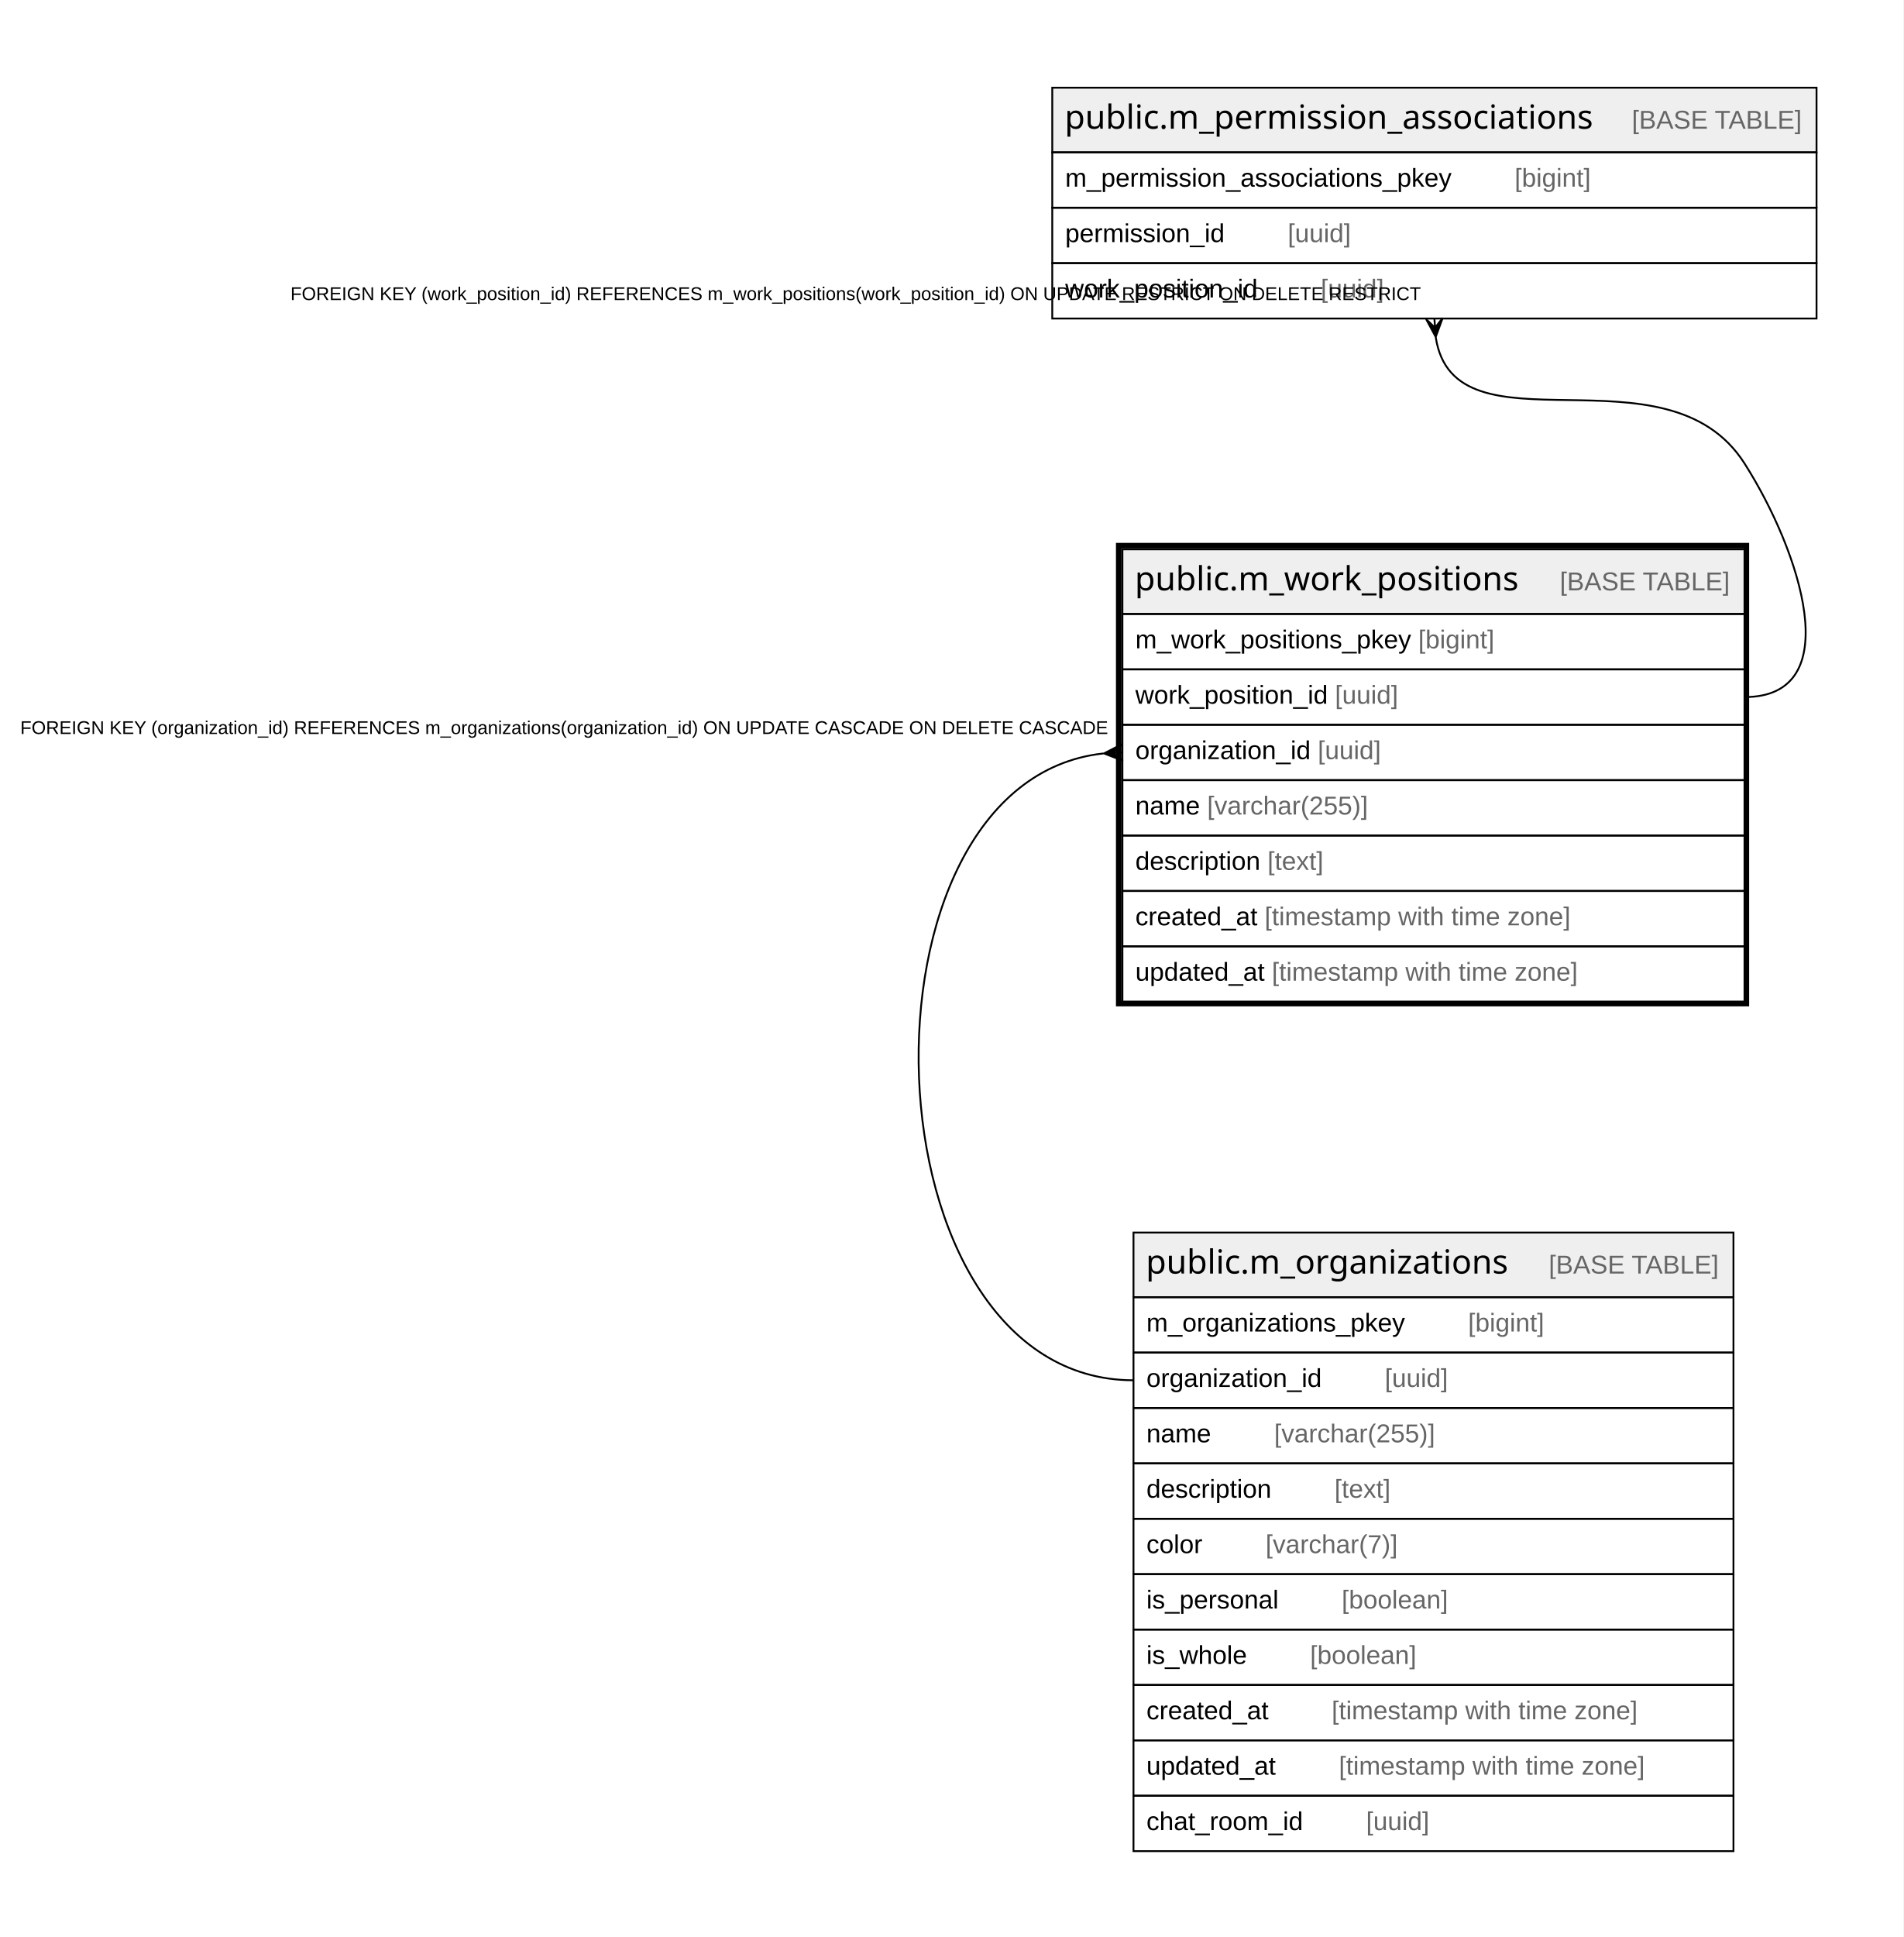
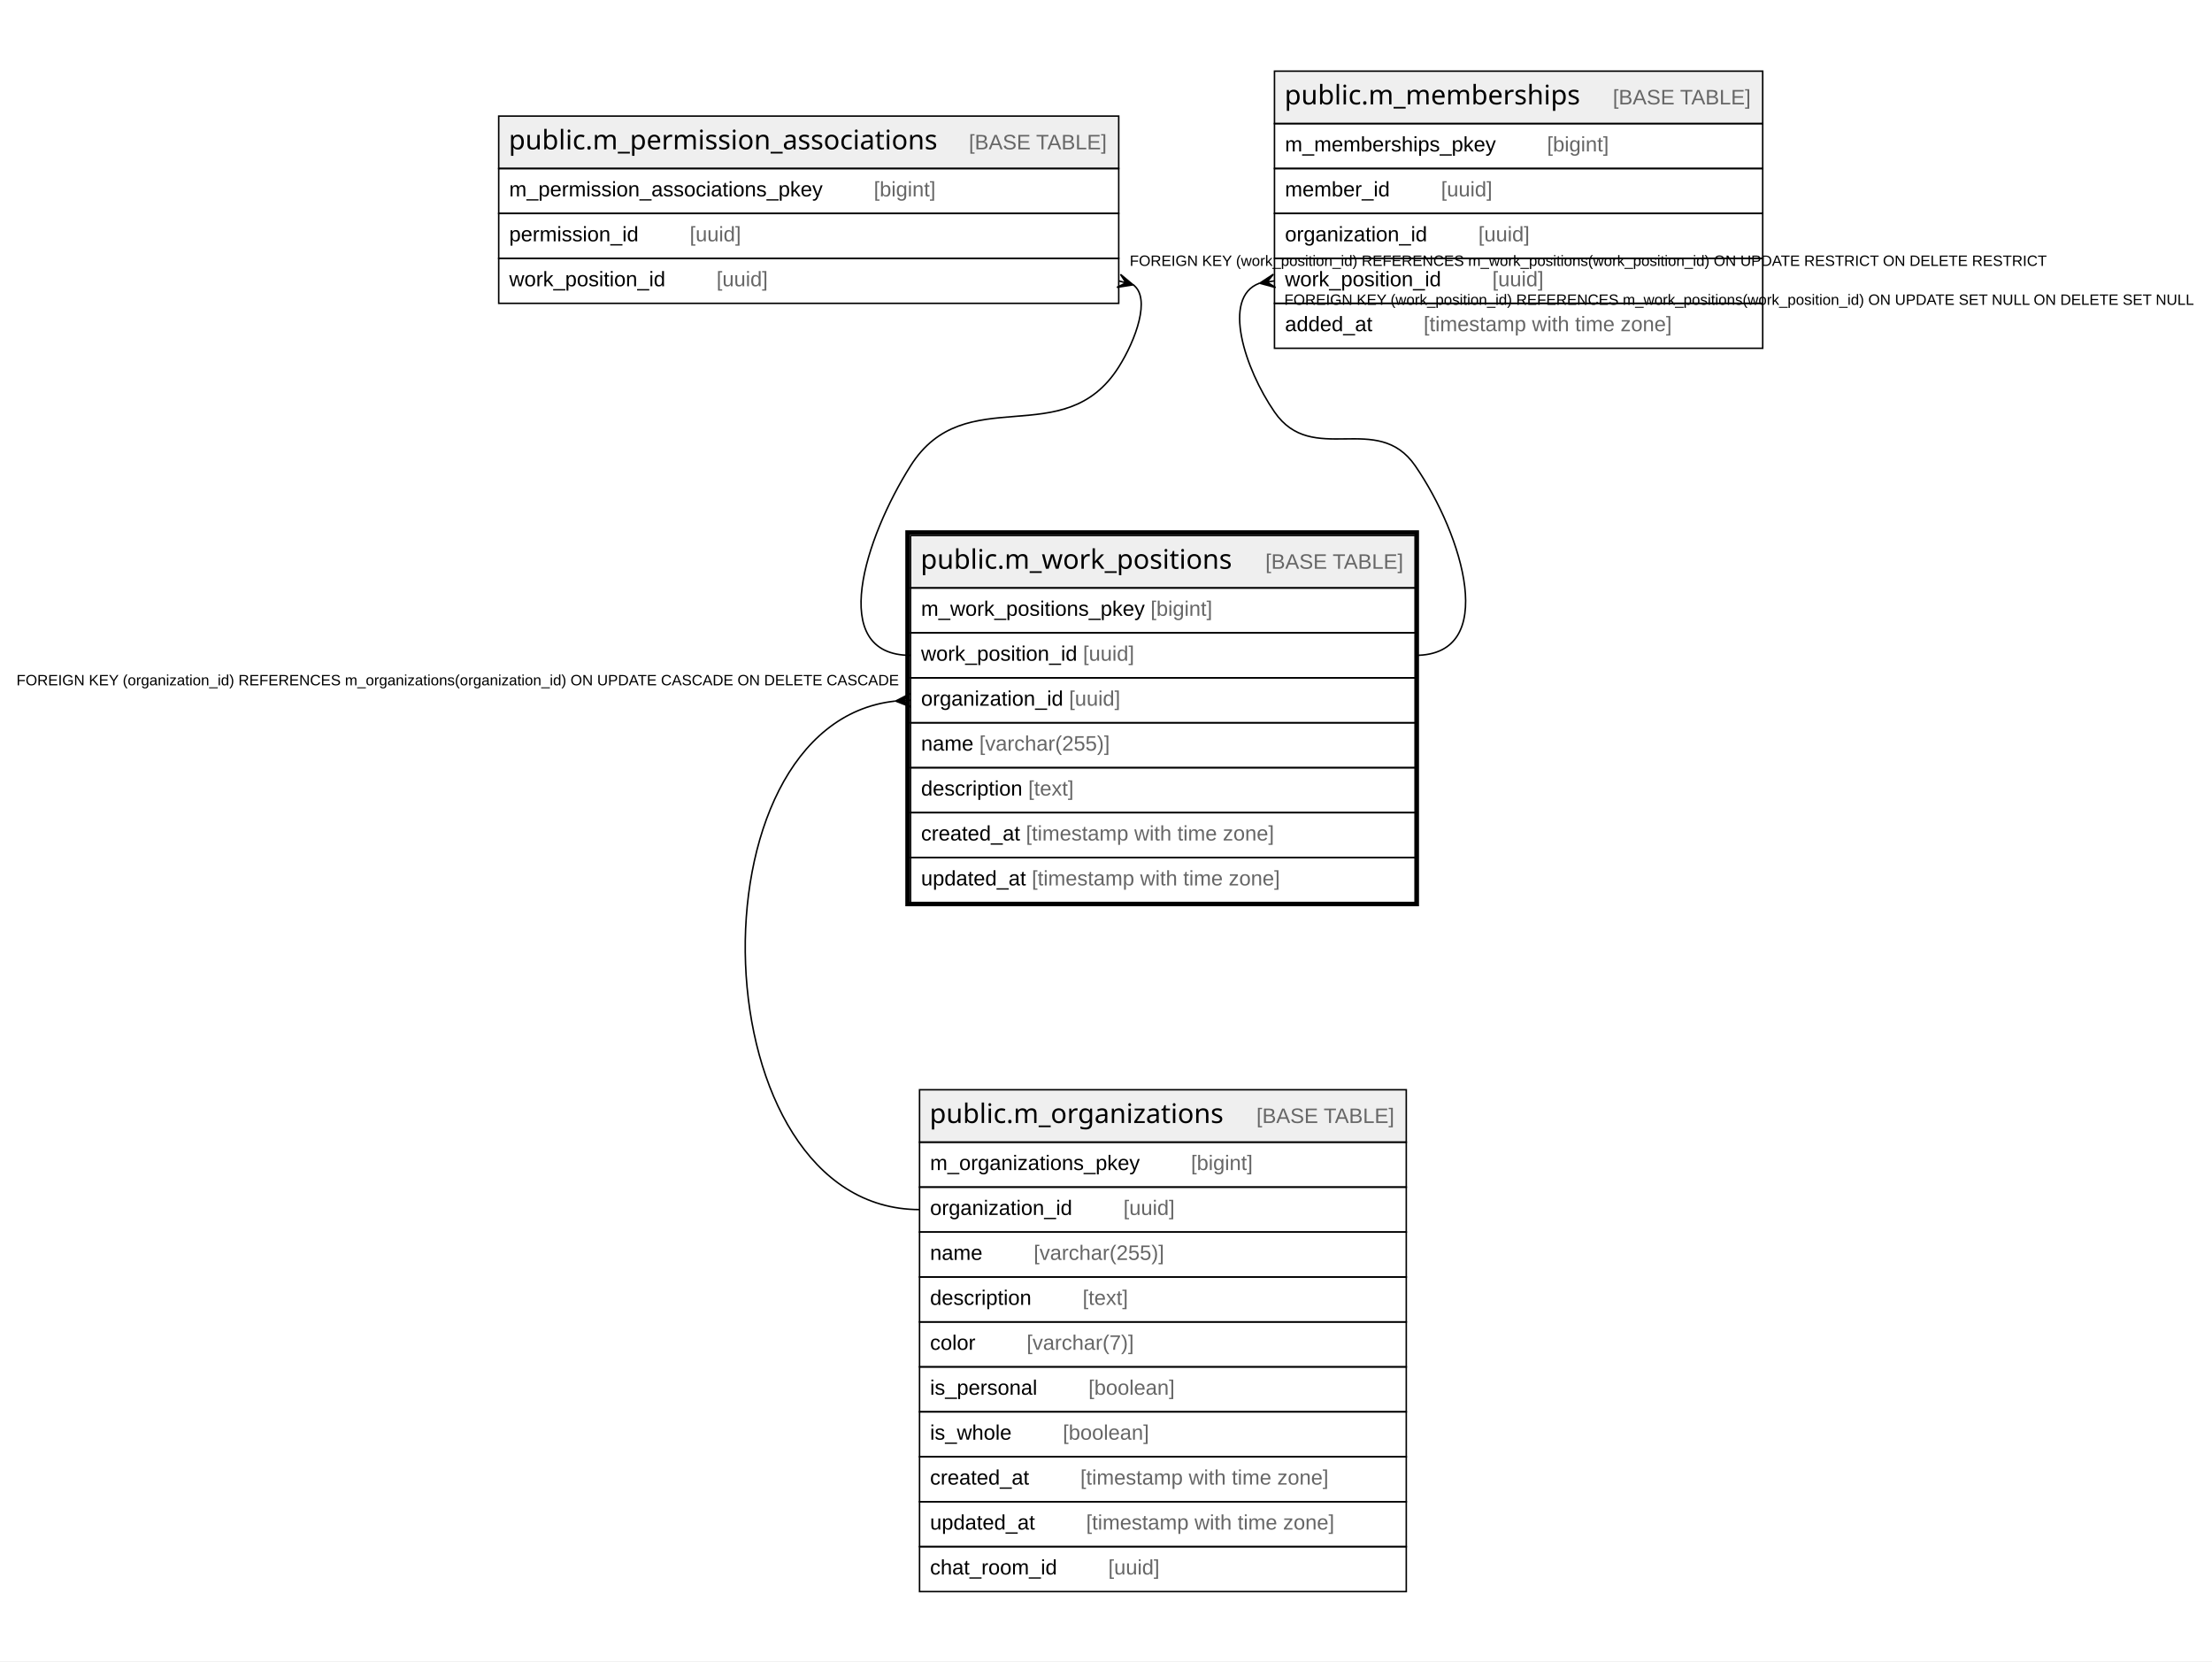
- <svg xmlns="http://www.w3.org/2000/svg" width="1031pt" height="1049pt" viewBox="0.00 0.00 1031.00 1049.00">
-   <g id="graph0" class="graph" transform="scale(1 1) rotate(0) translate(4 1045)">
-     <polygon fill="#ffffff" stroke="transparent" points="-4,4 -4,-1045 1027,-1045 1027,4 -4,4" />
+ <svg xmlns="http://www.w3.org/2000/svg" width="1477pt" height="1109pt" viewBox="0.00 0.00 1477.00 1109.00">
+   <g id="graph0" class="graph" transform="scale(1 1) rotate(0) translate(4 1105)">
+     <polygon fill="#ffffff" stroke="transparent" points="-4,4 -4,-1105 1473,-1105 1473,4 -4,4" />
    <g id="node1" class="node">
      <polygon fill="#efefef" stroke="transparent" points="604,-712.5 604,-747.5 941,-747.5 941,-712.5 604,-712.5" />
      <polygon fill="none" stroke="#000000" points="604,-712.5 604,-747.5 941,-747.5 941,-712.5 604,-712.5" />
      <text text-anchor="start" x="610.705" y="-725.3" font-family="Arial Bold" font-size="18.00" fill="#000000">public.m_work_positions</text>
      <text text-anchor="start" x="806.727" y="-725.3" font-family="Arial" font-size="14.00" fill="#000000">    </text>
      <text text-anchor="start" x="840.932" y="-725.3" font-family="Arial" font-size="14.00" fill="#666666">[BASE TABLE]</text>
      <polygon fill="none" stroke="#000000" points="604,-682.5 604,-712.5 941,-712.5 941,-682.5 604,-682.5" />
      <text text-anchor="start" x="611" y="-693.9" font-family="Arial" font-size="14.00" fill="#000000">m_work_positions_pkey </text>
      <text text-anchor="start" x="764.248" y="-693.9" font-family="Arial" font-size="14.00" fill="#666666">[bigint]</text>
      <polygon fill="none" stroke="#000000" points="604,-652.5 604,-682.5 941,-682.5 941,-652.5 604,-652.5" />
      <text text-anchor="start" x="611" y="-663.9" font-family="Arial" font-size="14.00" fill="#000000">work_position_id </text>
      <text text-anchor="start" x="719.129" y="-663.9" font-family="Arial" font-size="14.00" fill="#666666">[uuid]</text>
      <polygon fill="none" stroke="#000000" points="604,-622.5 604,-652.5 941,-652.5 941,-622.5 604,-622.5" />
      <text text-anchor="start" x="611" y="-633.9" font-family="Arial" font-size="14.00" fill="#000000">organization_id </text>
      <text text-anchor="start" x="709.805" y="-633.9" font-family="Arial" font-size="14.00" fill="#666666">[uuid]</text>
      <polygon fill="none" stroke="#000000" points="604,-592.5 604,-622.5 941,-622.5 941,-592.5 604,-592.5" />
      <text text-anchor="start" x="611" y="-603.9" font-family="Arial" font-size="14.00" fill="#000000">name </text>
      <text text-anchor="start" x="649.899" y="-603.9" font-family="Arial" font-size="14.00" fill="#666666">[varchar(255)]</text>
      <polygon fill="none" stroke="#000000" points="604,-562.5 604,-592.5 941,-592.5 941,-562.5 604,-562.5" />
      <text text-anchor="start" x="611" y="-573.9" font-family="Arial" font-size="14.00" fill="#000000">description </text>
      <text text-anchor="start" x="682.568" y="-573.9" font-family="Arial" font-size="14.00" fill="#666666">[text]</text>
      <polygon fill="none" stroke="#000000" points="604,-532.5 604,-562.5 941,-562.5 941,-532.5 604,-532.5" />
      <text text-anchor="start" x="611" y="-543.9" font-family="Arial" font-size="14.00" fill="#000000">created_at </text>
      <text text-anchor="start" x="681.028" y="-543.9" font-family="Arial" font-size="14.00" fill="#666666">[timestamp with time zone]</text>
      <polygon fill="none" stroke="#000000" points="604,-502.5 604,-532.5 941,-532.5 941,-502.5 604,-502.5" />
      <text text-anchor="start" x="611" y="-513.9" font-family="Arial" font-size="14.00" fill="#000000">updated_at </text>
      <text text-anchor="start" x="684.933" y="-513.9" font-family="Arial" font-size="14.00" fill="#666666">[timestamp with time zone]</text>
      <polygon fill="none" stroke="#000000" stroke-width="3" points="602,-501.5 602,-749.5 942,-749.5 942,-501.5 602,-501.5" />
    </g>
-     <g id="node3" class="node">
+     <g id="node4" class="node">
      <polygon fill="#efefef" stroke="transparent" points="610,-342.5 610,-377.5 935,-377.5 935,-342.5 610,-342.5" />
      <polygon fill="none" stroke="#000000" points="610,-342.5 610,-377.5 935,-377.5 935,-342.5 610,-342.5" />
      <text text-anchor="start" x="616.699" y="-355.3" font-family="Arial Bold" font-size="18.00" fill="#000000">public.m_organizations</text>
      <text text-anchor="start" x="800.733" y="-355.3" font-family="Arial" font-size="14.00" fill="#000000">    </text>
      <text text-anchor="start" x="834.938" y="-355.3" font-family="Arial" font-size="14.00" fill="#666666">[BASE TABLE]</text>
      <polygon fill="none" stroke="#000000" points="610,-312.5 610,-342.5 935,-342.5 935,-312.5 610,-312.5" />
      <text text-anchor="start" x="617" y="-323.9" font-family="Arial" font-size="14.00" fill="#000000">m_organizations_pkey    </text>
      <text text-anchor="start" x="791.238" y="-323.9" font-family="Arial" font-size="14.00" fill="#666666">[bigint]</text>
      <polygon fill="none" stroke="#000000" points="610,-282.5 610,-312.5 935,-312.5 935,-282.5 610,-282.5" />
      <text text-anchor="start" x="617" y="-293.9" font-family="Arial" font-size="14.00" fill="#000000">organization_id    </text>
      <text text-anchor="start" x="746.119" y="-293.9" font-family="Arial" font-size="14.00" fill="#666666">[uuid]</text>
      <polygon fill="none" stroke="#000000" points="610,-252.5 610,-282.5 935,-282.5 935,-252.5 610,-252.5" />
      <text text-anchor="start" x="617" y="-263.9" font-family="Arial" font-size="14.00" fill="#000000">name    </text>
      <text text-anchor="start" x="686.213" y="-263.9" font-family="Arial" font-size="14.00" fill="#666666">[varchar(255)]</text>
      <polygon fill="none" stroke="#000000" points="610,-222.5 610,-252.5 935,-252.5 935,-222.5 610,-222.5" />
      <text text-anchor="start" x="617" y="-233.9" font-family="Arial" font-size="14.00" fill="#000000">description    </text>
      <text text-anchor="start" x="718.882" y="-233.9" font-family="Arial" font-size="14.00" fill="#666666">[text]</text>
      <polygon fill="none" stroke="#000000" points="610,-192.5 610,-222.5 935,-222.5 935,-192.5 610,-192.5" />
      <text text-anchor="start" x="617" y="-203.9" font-family="Arial" font-size="14.00" fill="#000000">color    </text>
      <text text-anchor="start" x="681.537" y="-203.9" font-family="Arial" font-size="14.00" fill="#666666">[varchar(7)]</text>
      <polygon fill="none" stroke="#000000" points="610,-162.5 610,-192.5 935,-192.5 935,-162.5 610,-162.5" />
      <text text-anchor="start" x="617" y="-173.9" font-family="Arial" font-size="14.00" fill="#000000">is_personal    </text>
      <text text-anchor="start" x="722.774" y="-173.9" font-family="Arial" font-size="14.00" fill="#666666">[boolean]</text>
      <polygon fill="none" stroke="#000000" points="610,-132.5 610,-162.5 935,-162.5 935,-132.5 610,-132.5" />
      <text text-anchor="start" x="617" y="-143.9" font-family="Arial" font-size="14.00" fill="#000000">is_whole    </text>
      <text text-anchor="start" x="705.655" y="-143.9" font-family="Arial" font-size="14.00" fill="#666666">[boolean]</text>
      <polygon fill="none" stroke="#000000" points="610,-102.5 610,-132.5 935,-132.5 935,-102.5 610,-102.5" />
      <text text-anchor="start" x="617" y="-113.9" font-family="Arial" font-size="14.00" fill="#000000">created_at    </text>
      <text text-anchor="start" x="717.342" y="-113.9" font-family="Arial" font-size="14.00" fill="#666666">[timestamp with time zone]</text>
      <polygon fill="none" stroke="#000000" points="610,-72.5 610,-102.5 935,-102.5 935,-72.5 610,-72.5" />
      <text text-anchor="start" x="617" y="-83.9" font-family="Arial" font-size="14.00" fill="#000000">updated_at    </text>
      <text text-anchor="start" x="721.247" y="-83.9" font-family="Arial" font-size="14.00" fill="#666666">[timestamp with time zone]</text>
      <polygon fill="none" stroke="#000000" points="610,-42.5 610,-72.5 935,-72.5 935,-42.5 610,-42.5" />
      <text text-anchor="start" x="617" y="-53.9" font-family="Arial" font-size="14.00" fill="#000000">chat_room_id    </text>
      <text text-anchor="start" x="736.001" y="-53.9" font-family="Arial" font-size="14.00" fill="#666666">[uuid]</text>
    </g>
-     <g id="edge2" class="edge">
+     <g id="edge3" class="edge">
      <path fill="none" stroke="#000000" d="M593.632,-636.948C453.226,-621.749 462.408,-297.5 610,-297.5" />
      <polygon fill="#000000" stroke="#000000" points="594.014,-636.969 603.761,-641.994 599.007,-637.234 604,-637.5 604,-637.5 604,-637.5 599.007,-637.234 604.239,-633.006 594.014,-636.969 594.014,-636.969" />
      <text text-anchor="start" x="6.978" y="-647.5" font-family="Arial" font-size="10.00" fill="#000000">FOREIGN KEY (organization_id) REFERENCES m_organizations(organization_id) ON UPDATE CASCADE ON DELETE CASCADE</text>
    </g>
    <g id="node2" class="node">
-       <polygon fill="#efefef" stroke="transparent" points="566,-962.5 566,-997.5 980,-997.5 980,-962.5 566,-962.5" />
-       <polygon fill="none" stroke="#000000" points="566,-962.5 566,-997.5 980,-997.5 980,-962.5 566,-962.5" />
-       <text text-anchor="start" x="572.699" y="-975.3" font-family="Arial Bold" font-size="18.00" fill="#000000">public.m_permission_associations</text>
-       <text text-anchor="start" x="845.732" y="-975.3" font-family="Arial" font-size="14.00" fill="#000000">    </text>
-       <text text-anchor="start" x="879.937" y="-975.3" font-family="Arial" font-size="14.00" fill="#666666">[BASE TABLE]</text>
-       <polygon fill="none" stroke="#000000" points="566,-932.5 566,-962.5 980,-962.5 980,-932.5 566,-932.5" />
-       <text text-anchor="start" x="573" y="-943.9" font-family="Arial" font-size="14.00" fill="#000000">m_permission_associations_pkey    </text>
-       <text text-anchor="start" x="816.46" y="-943.9" font-family="Arial" font-size="14.00" fill="#666666">[bigint]</text>
-       <polygon fill="none" stroke="#000000" points="566,-902.5 566,-932.5 980,-932.5 980,-902.5 566,-902.5" />
-       <text text-anchor="start" x="573" y="-913.9" font-family="Arial" font-size="14.00" fill="#000000">permission_id    </text>
-       <text text-anchor="start" x="693.541" y="-913.9" font-family="Arial" font-size="14.00" fill="#666666">[uuid]</text>
-       <polygon fill="none" stroke="#000000" points="566,-872.5 566,-902.5 980,-902.5 980,-872.5 566,-872.5" />
-       <text text-anchor="start" x="573" y="-883.9" font-family="Arial" font-size="14.00" fill="#000000">work_position_id    </text>
-       <text text-anchor="start" x="711.443" y="-883.9" font-family="Arial" font-size="14.00" fill="#666666">[uuid]</text>
+       <polygon fill="#efefef" stroke="transparent" points="329,-992.5 329,-1027.5 743,-1027.5 743,-992.5 329,-992.5" />
+       <polygon fill="none" stroke="#000000" points="329,-992.5 329,-1027.5 743,-1027.5 743,-992.5 329,-992.5" />
+       <text text-anchor="start" x="335.7" y="-1005.3" font-family="Arial Bold" font-size="18.00" fill="#000000">public.m_permission_associations</text>
+       <text text-anchor="start" x="608.732" y="-1005.3" font-family="Arial" font-size="14.00" fill="#000000">    </text>
+       <text text-anchor="start" x="642.937" y="-1005.3" font-family="Arial" font-size="14.00" fill="#666666">[BASE TABLE]</text>
+       <polygon fill="none" stroke="#000000" points="329,-962.5 329,-992.5 743,-992.5 743,-962.5 329,-962.5" />
+       <text text-anchor="start" x="336" y="-973.9" font-family="Arial" font-size="14.00" fill="#000000">m_permission_associations_pkey    </text>
+       <text text-anchor="start" x="579.46" y="-973.9" font-family="Arial" font-size="14.00" fill="#666666">[bigint]</text>
+       <polygon fill="none" stroke="#000000" points="329,-932.5 329,-962.5 743,-962.5 743,-932.5 329,-932.5" />
+       <text text-anchor="start" x="336" y="-943.9" font-family="Arial" font-size="14.00" fill="#000000">permission_id    </text>
+       <text text-anchor="start" x="456.541" y="-943.9" font-family="Arial" font-size="14.00" fill="#666666">[uuid]</text>
+       <polygon fill="none" stroke="#000000" points="329,-902.5 329,-932.5 743,-932.5 743,-902.5 329,-902.5" />
+       <text text-anchor="start" x="336" y="-913.9" font-family="Arial" font-size="14.00" fill="#000000">work_position_id    </text>
+       <text text-anchor="start" x="474.443" y="-913.9" font-family="Arial" font-size="14.00" fill="#666666">[uuid]</text>
    </g>
    <g id="edge1" class="edge">
-       <path fill="none" stroke="#000000" d="M773.731,-862.31C783.957,-796.394 898.733,-860.403 941,-794 971.19,-746.571 997.222,-667.5 941,-667.5" />
-       <polygon fill="#000000" stroke="#000000" points="773.715,-862.526 768.511,-872.178 773.358,-867.513 773,-872.5 773,-872.5 773,-872.5 773.358,-867.513 777.489,-872.822 773.715,-862.526 773.715,-862.526" />
-       <text text-anchor="start" x="153.328" y="-882.5" font-family="Arial" font-size="10.00" fill="#000000">FOREIGN KEY (work_position_id) REFERENCES m_work_positions(work_position_id) ON UPDATE RESTRICT ON DELETE RESTRICT</text>
+       <path fill="none" stroke="#000000" d="M752.711,-914.823C764.604,-906.106 754.415,-878.057 743,-860 706.456,-802.194 640.544,-851.806 604,-794 573.957,-746.478 547.778,-667.5 604,-667.5" />
+       <polygon fill="#000000" stroke="#000000" points="752.64,-914.842 741.804,-913.162 747.82,-916.171 743,-917.5 743,-917.5 743,-917.5 747.82,-916.171 744.196,-921.838 752.64,-914.842 752.64,-914.842" />
+       <text text-anchor="start" x="750.328" y="-927.5" font-family="Arial" font-size="10.00" fill="#000000">FOREIGN KEY (work_position_id) REFERENCES m_work_positions(work_position_id) ON UPDATE RESTRICT ON DELETE RESTRICT</text>
+     </g>
+     <g id="node3" class="node">
+       <polygon fill="#efefef" stroke="transparent" points="847,-1022.5 847,-1057.5 1173,-1057.5 1173,-1022.5 847,-1022.5" />
+       <polygon fill="none" stroke="#000000" points="847,-1022.5 847,-1057.5 1173,-1057.5 1173,-1022.5 847,-1022.5" />
+       <text text-anchor="start" x="853.711" y="-1035.3" font-family="Arial Bold" font-size="18.00" fill="#000000">public.m_memberships</text>
+       <text text-anchor="start" x="1038.721" y="-1035.3" font-family="Arial" font-size="14.00" fill="#000000">    </text>
+       <text text-anchor="start" x="1072.926" y="-1035.3" font-family="Arial" font-size="14.00" fill="#666666">[BASE TABLE]</text>
+       <polygon fill="none" stroke="#000000" points="847,-992.5 847,-1022.5 1173,-1022.5 1173,-992.5 847,-992.5" />
+       <text text-anchor="start" x="854" y="-1003.9" font-family="Arial" font-size="14.00" fill="#000000">m_memberships_pkey    </text>
+       <text text-anchor="start" x="1028.997" y="-1003.9" font-family="Arial" font-size="14.00" fill="#666666">[bigint]</text>
+       <polygon fill="none" stroke="#000000" points="847,-962.5 847,-992.5 1173,-992.5 1173,-962.5 847,-962.5" />
+       <text text-anchor="start" x="854" y="-973.9" font-family="Arial" font-size="14.00" fill="#000000">member_id    </text>
+       <text text-anchor="start" x="958.206" y="-973.9" font-family="Arial" font-size="14.00" fill="#666666">[uuid]</text>
+       <polygon fill="none" stroke="#000000" points="847,-932.5 847,-962.5 1173,-962.5 1173,-932.5 847,-932.5" />
+       <text text-anchor="start" x="854" y="-943.9" font-family="Arial" font-size="14.00" fill="#000000">organization_id    </text>
+       <text text-anchor="start" x="983.119" y="-943.9" font-family="Arial" font-size="14.00" fill="#666666">[uuid]</text>
+       <polygon fill="none" stroke="#000000" points="847,-902.5 847,-932.5 1173,-932.5 1173,-902.5 847,-902.5" />
+       <text text-anchor="start" x="854" y="-913.9" font-family="Arial" font-size="14.00" fill="#000000">work_position_id    </text>
+       <text text-anchor="start" x="992.443" y="-913.9" font-family="Arial" font-size="14.00" fill="#666666">[uuid]</text>
+       <polygon fill="none" stroke="#000000" points="847,-872.5 847,-902.5 1173,-902.5 1173,-872.5 847,-872.5" />
+       <text text-anchor="start" x="854" y="-883.9" font-family="Arial" font-size="14.00" fill="#000000">added_at    </text>
+       <text text-anchor="start" x="946.574" y="-883.9" font-family="Arial" font-size="14.00" fill="#666666">[timestamp with time zone]</text>
+     </g>
+     <g id="edge2" class="edge">
+       <path fill="none" stroke="#000000" d="M836.823,-915.866C811.587,-906.476 827.199,-858.787 847,-830 872.353,-793.141 915.647,-830.859 941,-794 972.862,-747.678 997.222,-667.5 941,-667.5" />
+       <polygon fill="#000000" stroke="#000000" points="837.126,-915.915 846.287,-921.943 842.063,-916.707 847,-917.5 847,-917.5 847,-917.5 842.063,-916.707 847.713,-913.057 837.126,-915.915 837.126,-915.915" />
+       <text text-anchor="start" x="853.538" y="-901.5" font-family="Arial" font-size="10.00" fill="#000000">FOREIGN KEY (work_position_id) REFERENCES m_work_positions(work_position_id) ON UPDATE SET NULL ON DELETE SET NULL</text>
    </g>
  </g>
</svg>
